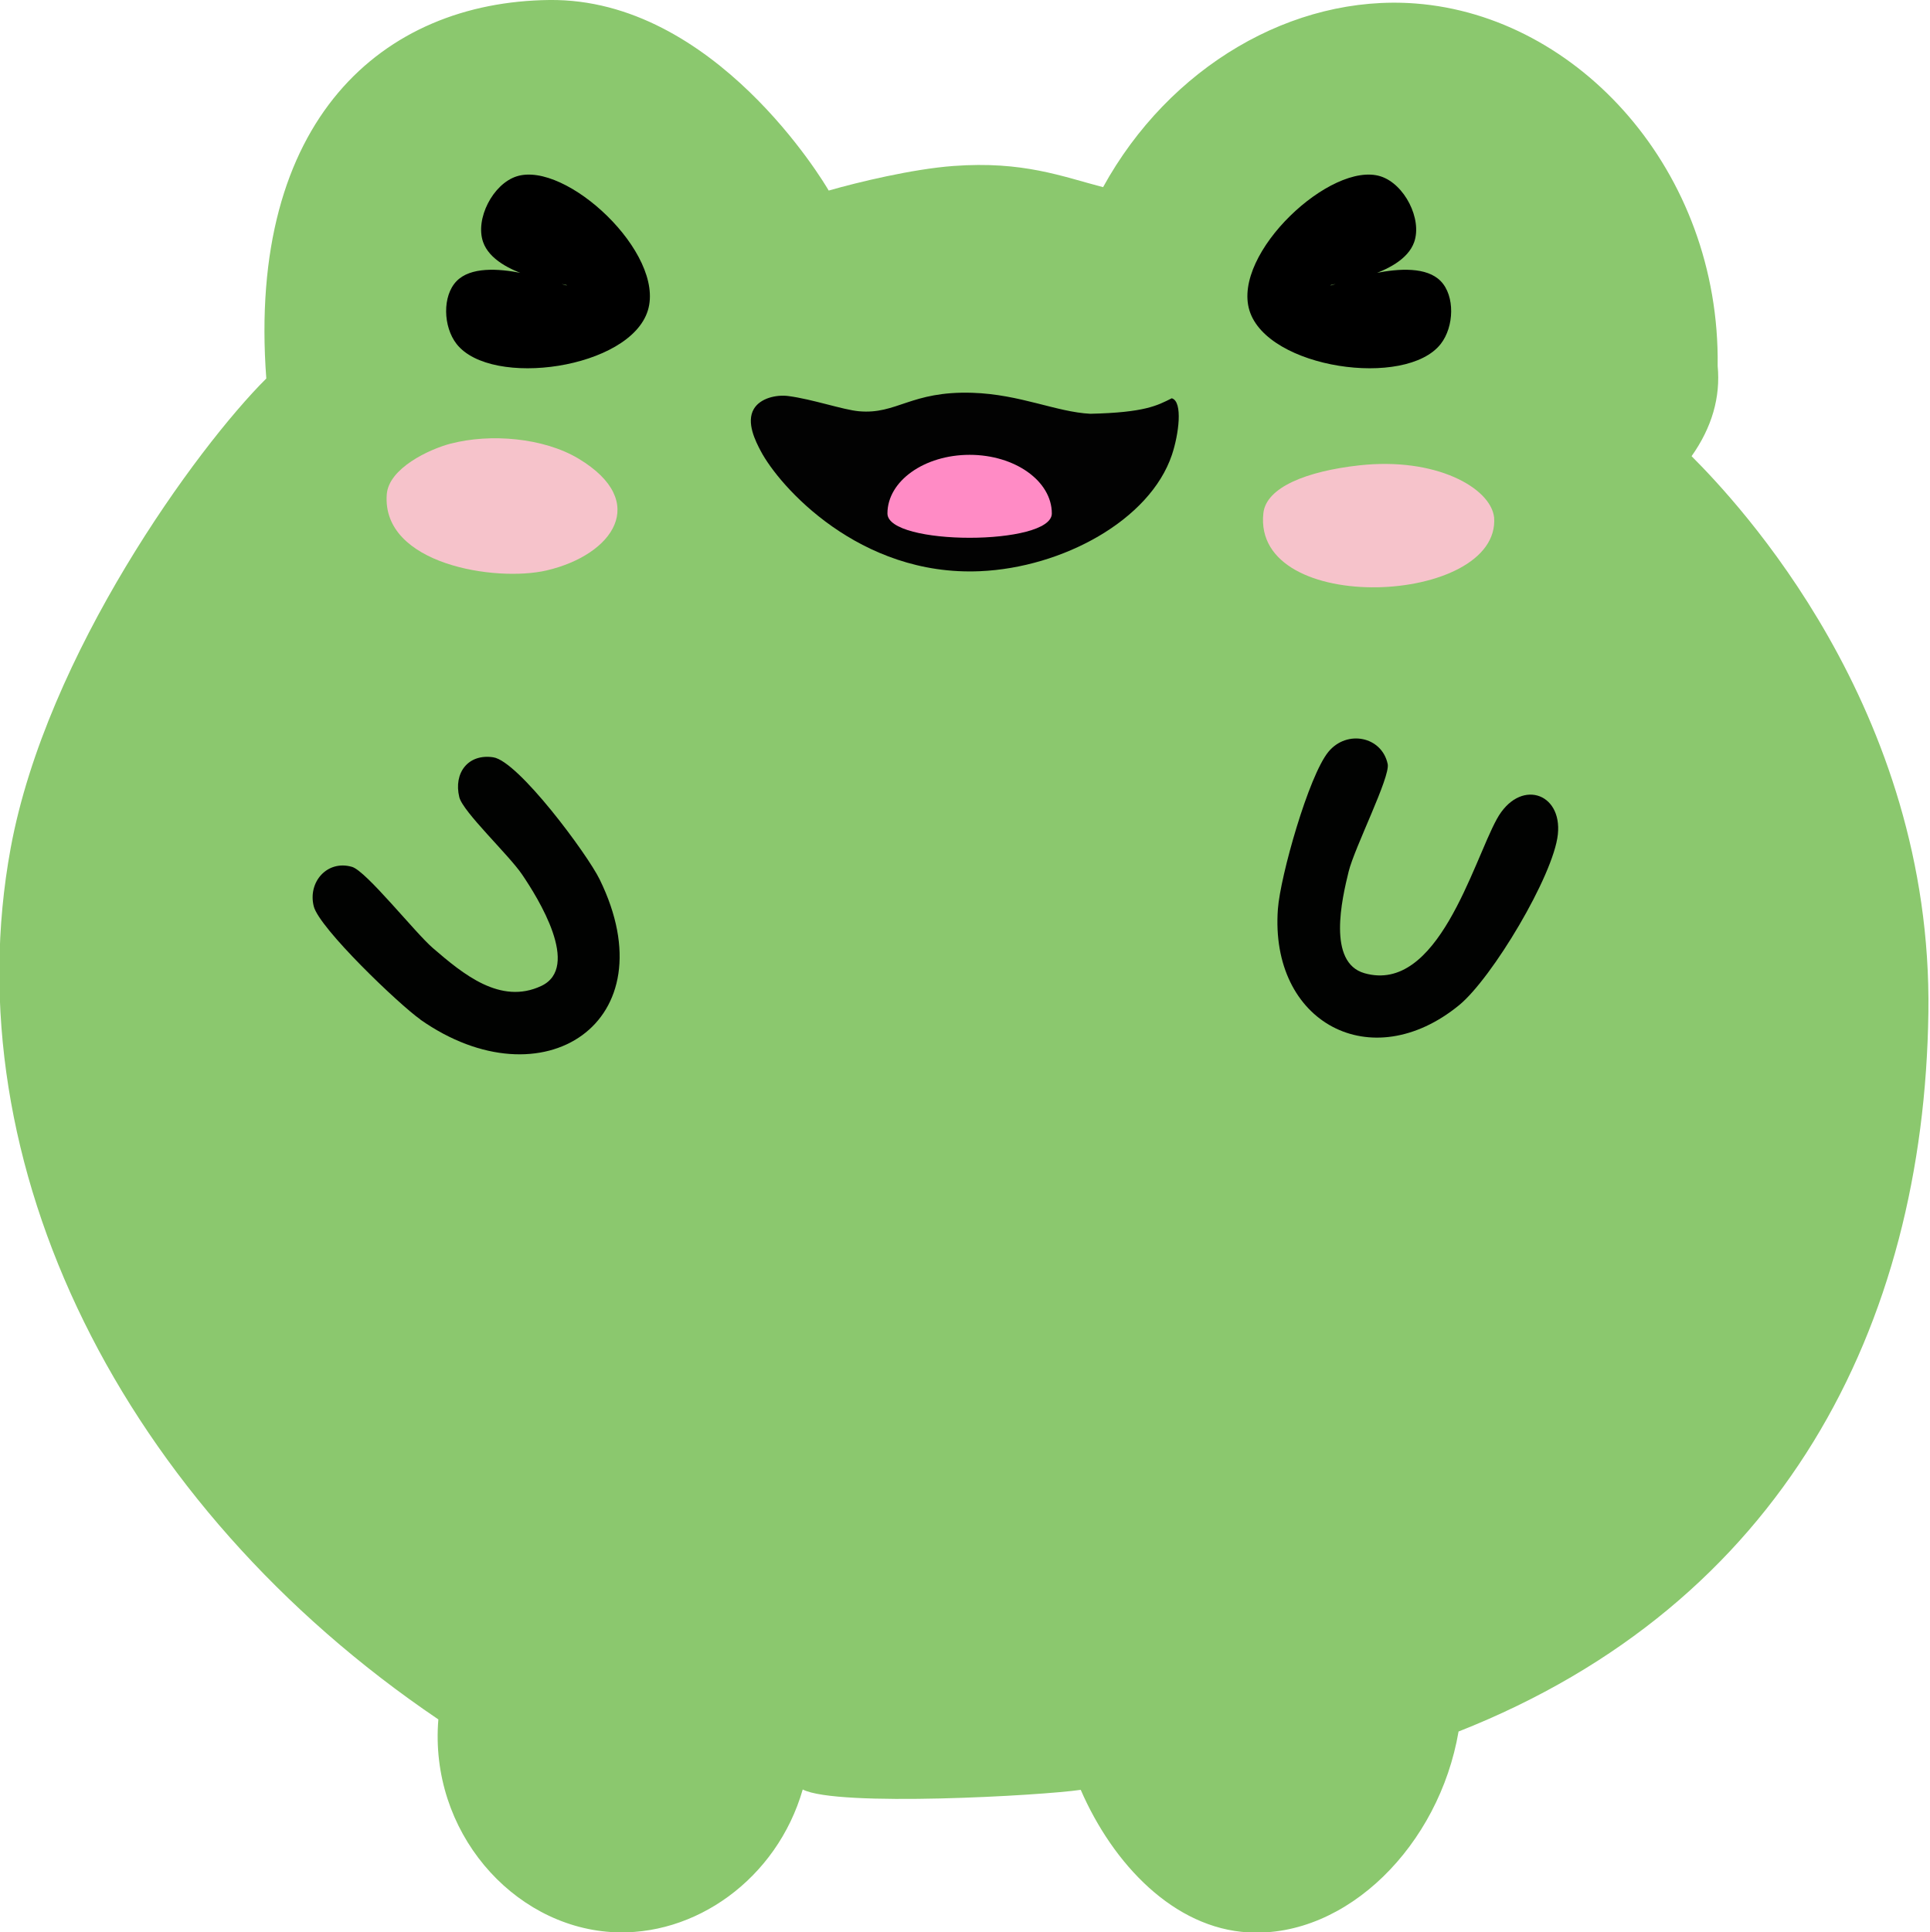
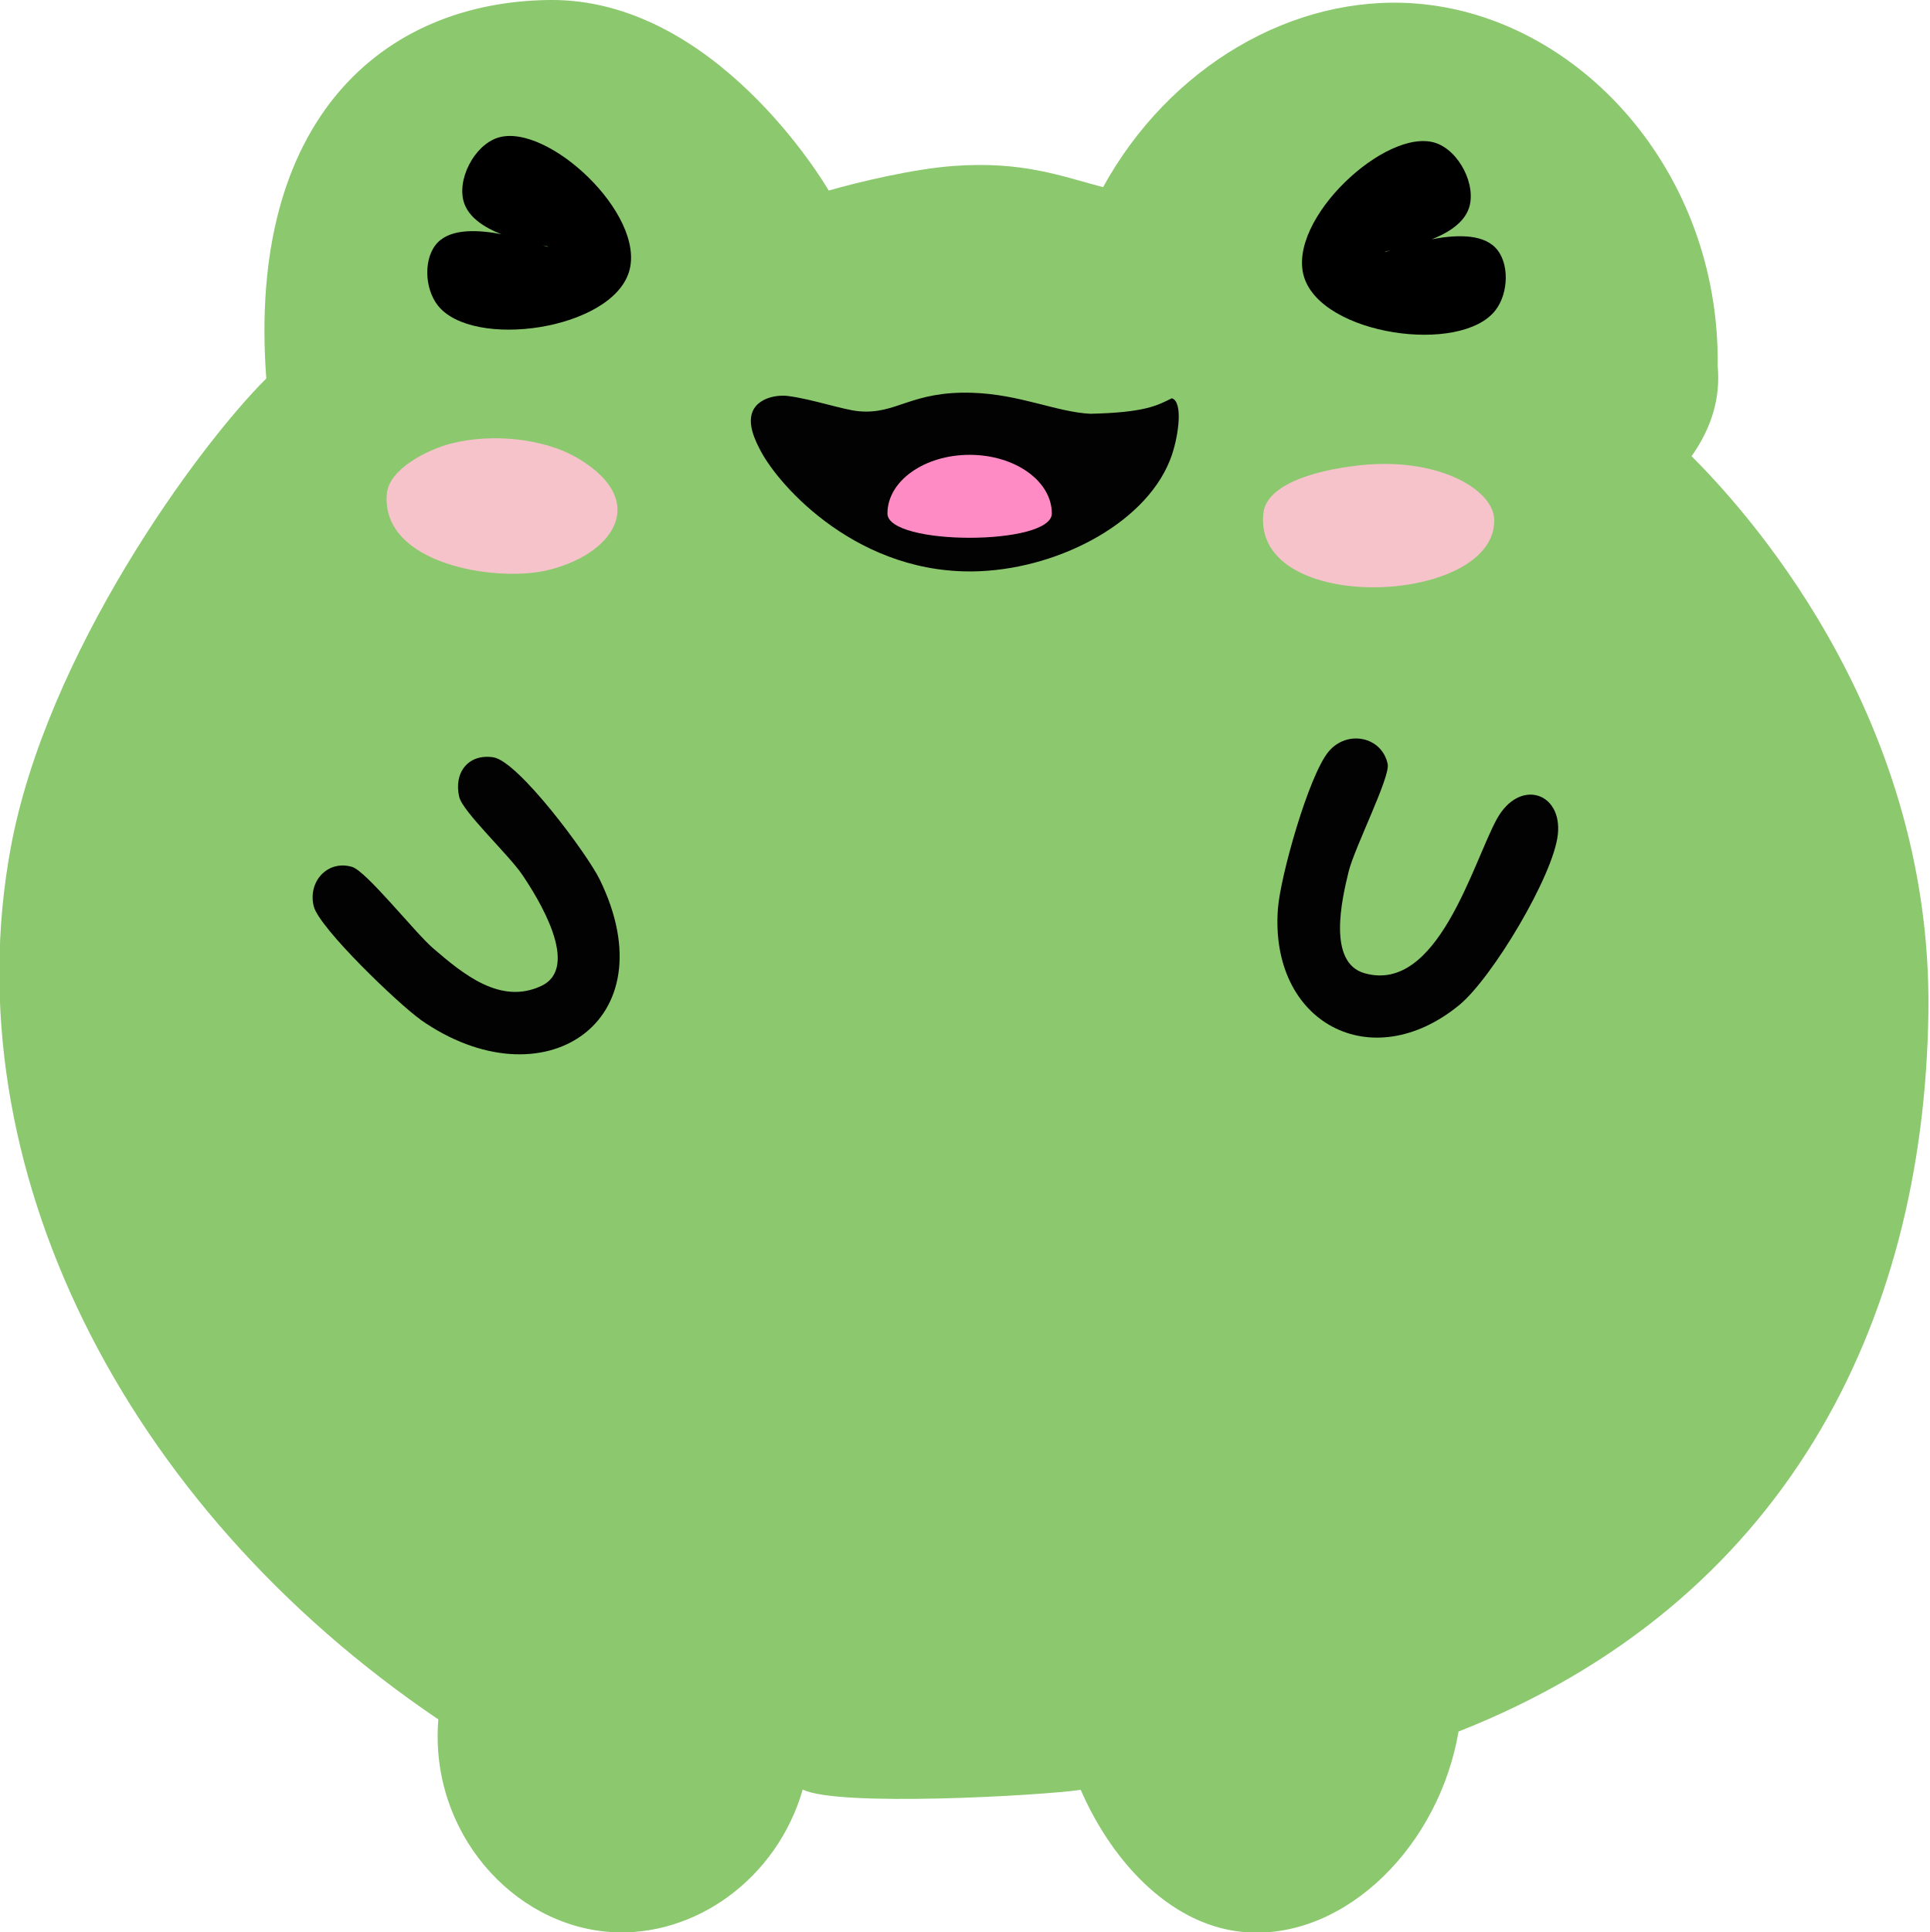
<svg xmlns="http://www.w3.org/2000/svg" id="Layer_1" version="1.1" viewBox="0 0 397.22 397.63">
  <defs>
    <style>
      .st0 {
        fill: #020202;
      }

      .st1 {
        fill: #010201;
      }

      .st2 {
        display: none;
      }

      .st3 {
        fill: #f6c3cb;
      }

      .st4 {
        fill: #8bc86e;
      }

      .st5 {
        fill: #ff8bc5;
      }
    </style>
  </defs>
  <g>
    <path class="st4" d="M90.23,353.87C25.05,309.81-9.76,239.48,2.2,174.53c7.34-39.86,38.35-82.44,52.62-96.63C50.83,24.54,78.86.39,113.08,0c34-.39,56.61,37.64,57.52,39.22,5.94-1.71,17.26-4.44,25.67-5.06,14.36-1.06,22.38,2.17,30.81,4.36C240.68,13.79,266.1-1.21,291.41.72c33.53,2.56,62.71,34.48,62.19,74.6.61,6.45-1.18,12.64-5.37,18.57,9.32,9.34,49.63,51.8,48.75,114.53-.9,64.57-30,121.63-96.72,147.95-4,23.4-22.97,42.46-43.26,41.34-15.32-.84-27.84-13.99-34.52-29.34-7.82,1.17-50.16,3.59-57.23-.07-5.31,18.42-22.24,30.45-39.45,29.34-20.34-1.32-37.46-20.75-35.56-43.76Z" />
    <path class="st4" d="M286.71,365.14" />
    <path class="st1" d="M273.48,154.72c3.81-4.6,10.99-3.15,12.19,2.52.57,2.67-6.83,17.2-8.04,22.15-1.37,5.6-4.44,18.72,3.27,20.91,15.09,4.29,22.28-22.69,27.23-31.71,4.62-8.43,13.51-5.56,12.57,3.16-.91,8.47-13.54,29.58-20.33,35.13-18.08,14.78-39.03,3.63-37.3-19.81.5-6.74,6.33-27.41,10.41-32.35Z" />
    <path class="st1" d="M86.55,209.83c-4.41-3.1-20.83-18.8-21.96-23.3-1.26-4.99,2.76-9.6,7.87-8.12,2.94.85,12.97,13.54,16.66,16.72,6.18,5.32,13.89,11.75,22.31,7.79,8.19-3.85-.62-18.04-3.97-22.96-2.76-4.06-12.16-12.86-12.91-15.9-1.21-4.97,1.81-8.98,6.99-8.2s19.38,19.97,21.9,25.12c14.44,29.46-11.76,46.5-36.9,28.87Z" />
    <path class="st2" d="M108.1,37.45c34.78-11.3,33.1,44.08,3.28,44.78-24.51.58-24.56-37.87-3.28-44.78Z" />
    <path class="st2" d="M270.04,38.93c25.85-5.36,40.97,35.07,18.03,43.37-29.1,10.53-45.03-37.77-18.03-43.37Z" />
    <path class="st0" d="M224.44,85.16c11.21-.25,13.82-1.7,16.78-3.19,2.35.67,1.43,7.49.03,11.65-4.54,13.47-22.56,23.2-39.49,23.94-24.86,1.1-41.33-17.44-45.18-24.78-.97-1.85-3.07-5.85-1.37-8.65,1.34-2.2,4.6-2.94,7.08-2.62,4.98.65,11.24,2.83,14.52,3.13,7.83.71,10.66-4.2,23.35-3.8,9.87.32,17.29,3.96,24.29,4.32Z" />
    <path class="st3" d="M92.81,91.3c8.08-2.11,19.05-1.24,26.28,3.09,14.76,8.85,7.14,19.81-6.56,23.01-10.45,2.44-34-1.23-32.91-15.65.4-5.36,8.66-9.27,13.19-10.46Z" />
    <path class="st3" d="M307.58,106.42c1.45,18.18-49.88,20.63-47.5-.82.59-5.31,8.9-8.62,19.7-9.82,15.8-1.76,27.04,4.61,27.79,10.64Z" />
  </g>
-   <path d="M106.35,36.3c-4.91,1.58-8.56,8.77-6.9,13.51,2.53,7.22,17.33,8.59,17.25,8.91-.09.36-17-6.74-22.71-.86-2.95,3.03-2.78,9.37,0,12.93,7.16,9.16,35.7,5.1,39.38-6.9,3.61-11.78-16.89-30.84-27.02-27.59Z" />
-   <path d="M284.23,36.3c4.91,1.58,8.56,8.77,6.9,13.51-2.53,7.22-17.33,8.59-17.25,8.91.09.36,17-6.74,22.71-.86,2.95,3.03,2.78,9.37,0,12.93-7.16,9.16-35.7,5.1-39.38-6.9-3.61-11.78,16.89-30.84,27.02-27.59Z" />
+   <path d="M102.47,28.35c-4.91,1.58-8.56,8.77-6.9,13.51,2.53,7.22,17.33,8.59,17.25,8.91-.09.36-17-6.74-22.71-.86-2.95,3.03-2.78,9.37,0,12.93,7.16,9.16,35.7,5.1,39.38-6.9,3.61-11.78-16.89-30.84-27.02-27.59Z" />
+   <path d="M295.47,29.4c4.91,1.58,8.56,8.77,6.9,13.51-2.53,7.22-17.33,8.59-17.25,8.91.09.36,17-6.74,22.71-.86,2.95,3.03,2.78,9.37,0,12.93-7.16,9.16-35.7,5.1-39.38-6.9-3.61-11.78,16.89-30.84,27.02-27.59Z" />
  <path class="st5" d="M216.53,105.68c0,6.67-33.84,6.67-33.84,0s7.58-12.07,16.92-12.07,16.92,5.4,16.92,12.07Z" />
</svg>
